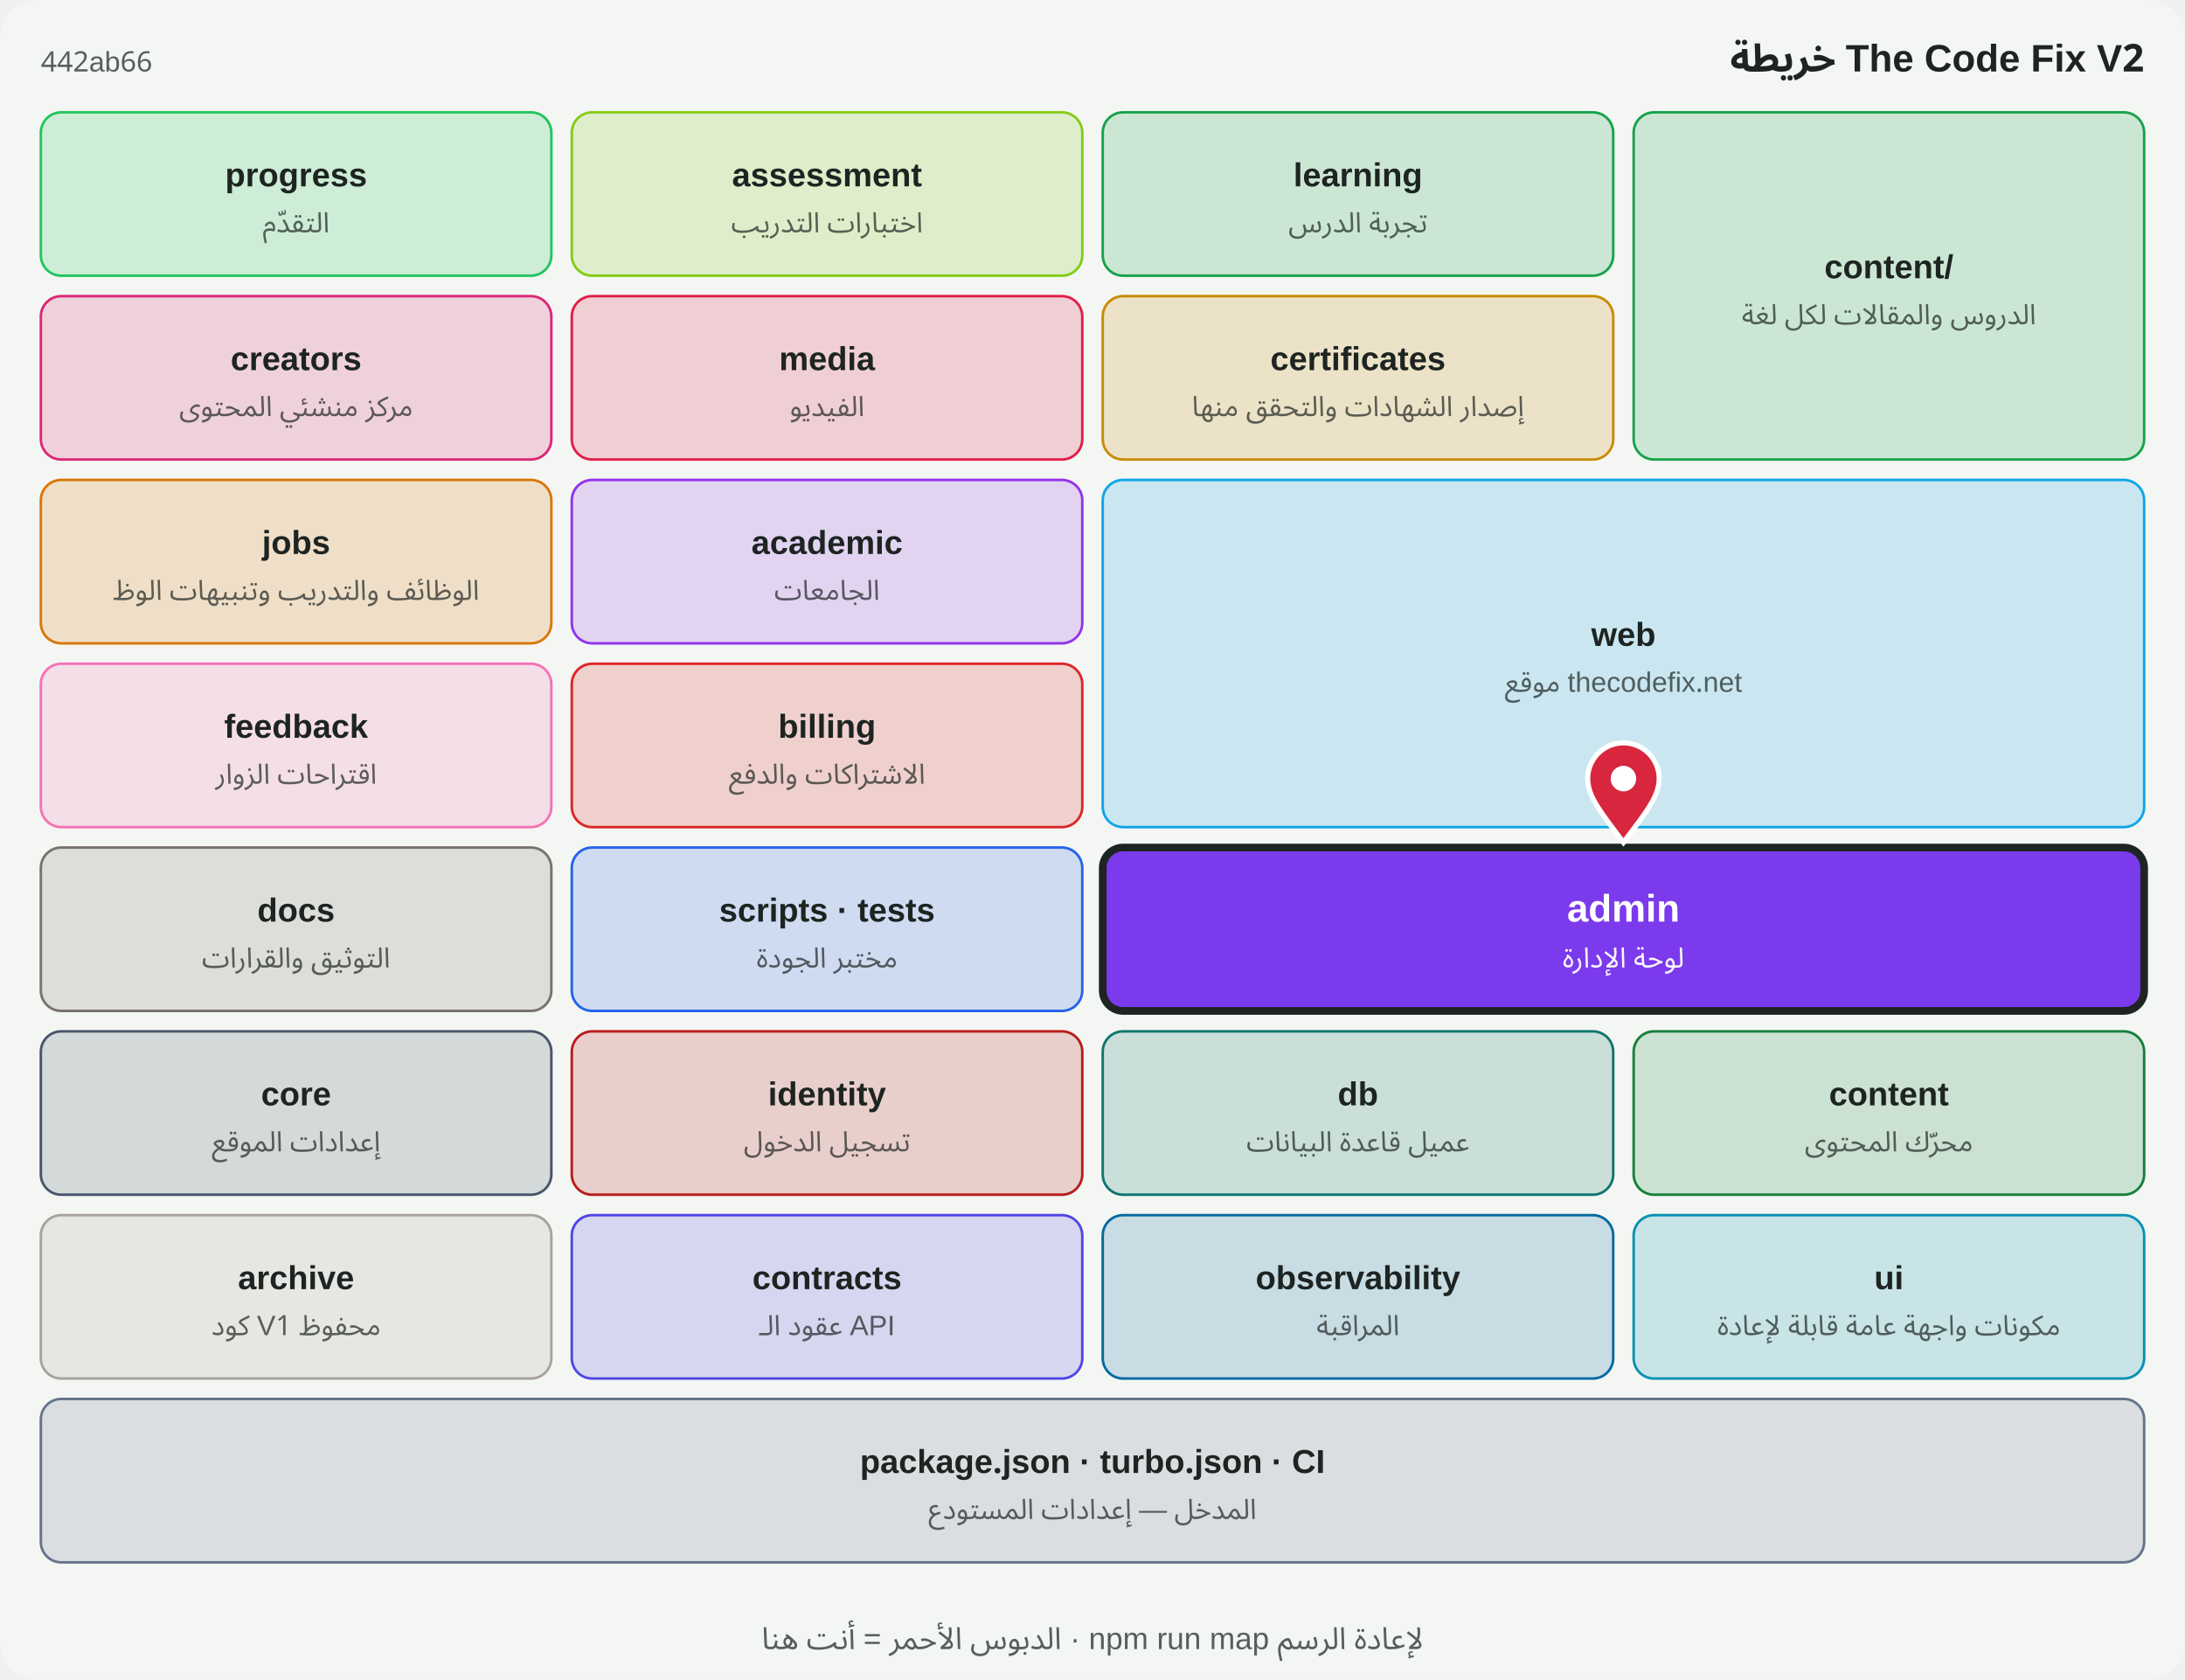
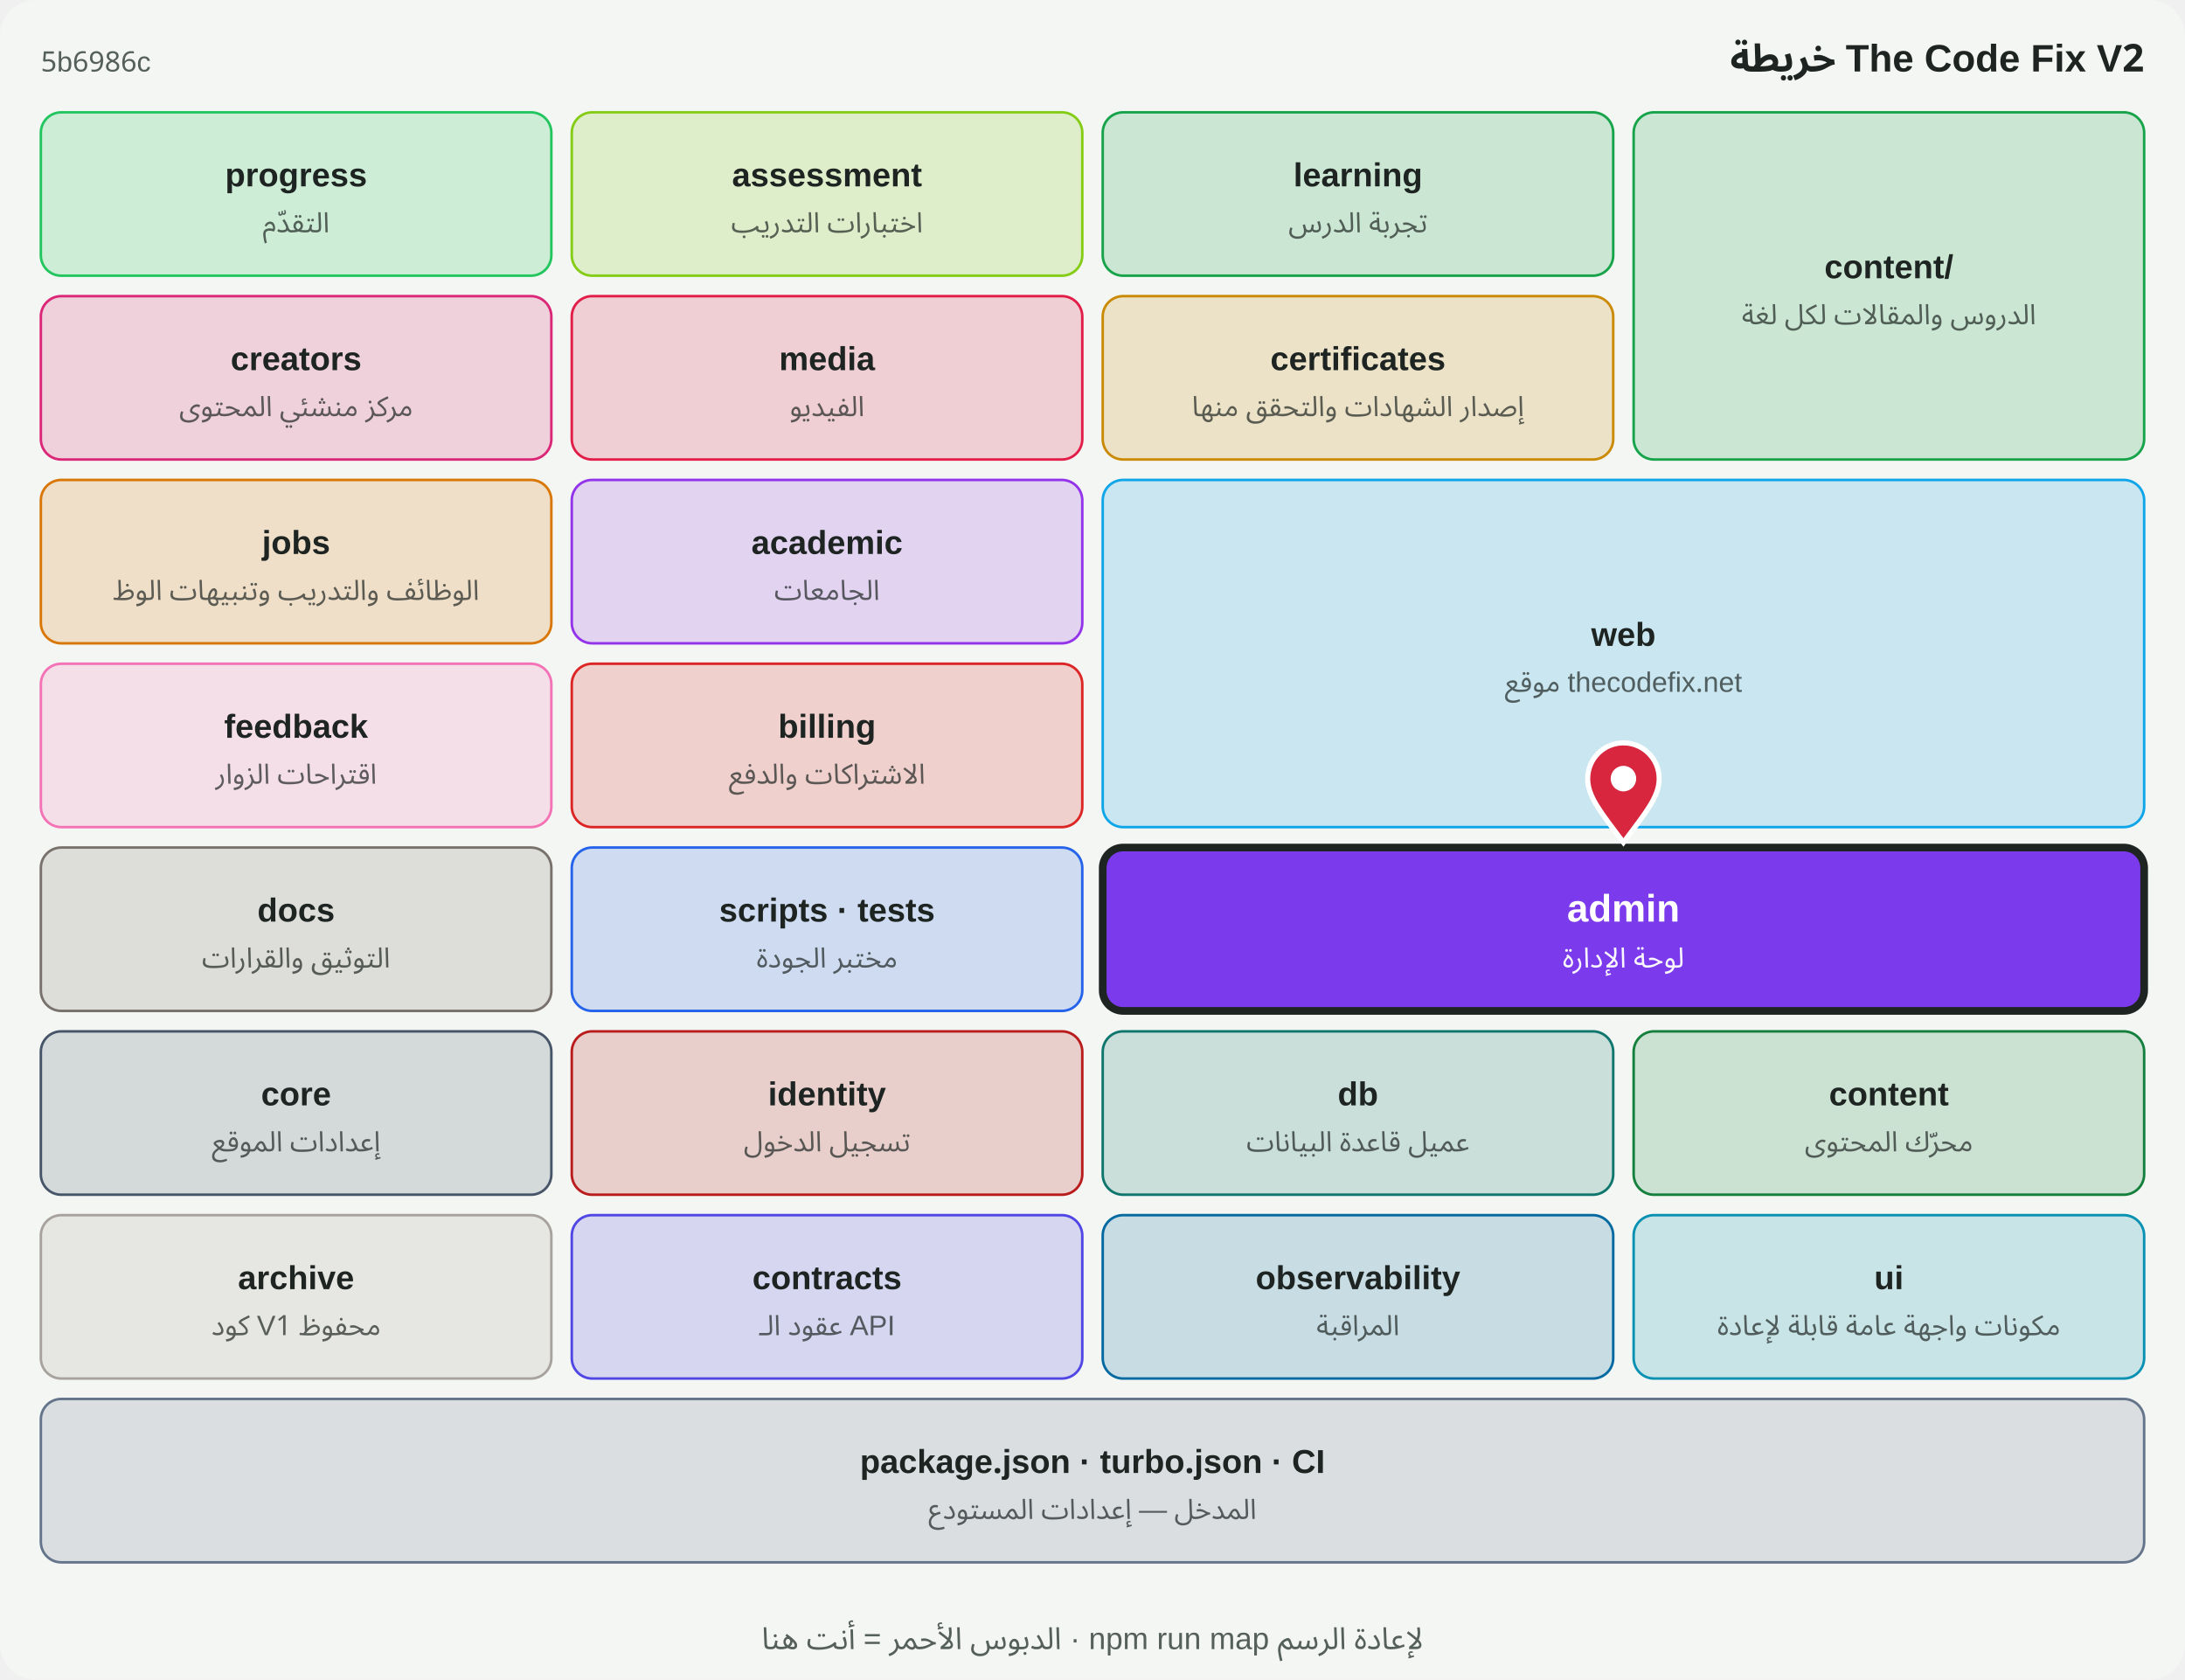
<svg xmlns="http://www.w3.org/2000/svg" viewBox="0 0 856 658" width="856" height="658" font-family="'Segoe UI', Tahoma, 'Noto Sans Arabic', Arial, sans-serif" role="img" aria-label="خريطة مشروع The Code Fix — لوحة الإدارة: العمليات (@tcf/admin)">
  <rect width="856" height="658" rx="14" fill="#f4f6f3" />
  <text x="840" y="28" text-anchor="end" font-size="15" font-weight="700" fill="#1d2421">خريطة The Code Fix V2</text>
-   <text x="16" y="28" font-size="11" fill="#56605b">442ab66</text>
+   <text x="16" y="28" font-size="11" fill="#56605b">5b6986c</text>
  <g>
    <rect x="640" y="44" width="200" height="136" rx="8" fill="#16a34a" fill-opacity="0.18" stroke="#16a34a" stroke-width="1" />
    <text x="740" y="109" text-anchor="middle" font-size="13" font-weight="600" fill="#1d2421">content/</text>
    <text x="740" y="127" text-anchor="middle" font-size="11" fill="#1d2421" fill-opacity="0.7">الدروس والمقالات لكل لغة</text>
  </g>
  <g>
    <rect x="432" y="44" width="200" height="64" rx="8" fill="#16a34a" fill-opacity="0.18" stroke="#16a34a" stroke-width="1" />
    <text x="532" y="73" text-anchor="middle" font-size="13" font-weight="600" fill="#1d2421">learning</text>
    <text x="532" y="91" text-anchor="middle" font-size="11" fill="#1d2421" fill-opacity="0.7">تجربة الدرس</text>
  </g>
  <g>
    <rect x="224" y="44" width="200" height="64" rx="8" fill="#84cc16" fill-opacity="0.18" stroke="#84cc16" stroke-width="1" />
    <text x="324" y="73" text-anchor="middle" font-size="13" font-weight="600" fill="#1d2421">assessment</text>
    <text x="324" y="91" text-anchor="middle" font-size="11" fill="#1d2421" fill-opacity="0.7">اختبارات التدريب</text>
  </g>
  <g>
    <rect x="16" y="44" width="200" height="64" rx="8" fill="#22c55e" fill-opacity="0.18" stroke="#22c55e" stroke-width="1" />
    <text x="116" y="73" text-anchor="middle" font-size="13" font-weight="600" fill="#1d2421">progress</text>
    <text x="116" y="91" text-anchor="middle" font-size="11" fill="#1d2421" fill-opacity="0.7">التقدّم</text>
  </g>
  <g>
    <rect x="432" y="116" width="200" height="64" rx="8" fill="#ca8a04" fill-opacity="0.18" stroke="#ca8a04" stroke-width="1" />
    <text x="532" y="145" text-anchor="middle" font-size="13" font-weight="600" fill="#1d2421">certificates</text>
    <text x="532" y="163" text-anchor="middle" font-size="11" fill="#1d2421" fill-opacity="0.7">إصدار الشهادات والتحقق منها</text>
  </g>
  <g>
    <rect x="224" y="116" width="200" height="64" rx="8" fill="#e11d48" fill-opacity="0.18" stroke="#e11d48" stroke-width="1" />
    <text x="324" y="145" text-anchor="middle" font-size="13" font-weight="600" fill="#1d2421">media</text>
    <text x="324" y="163" text-anchor="middle" font-size="11" fill="#1d2421" fill-opacity="0.7">الفيديو</text>
  </g>
  <g>
    <rect x="16" y="116" width="200" height="64" rx="8" fill="#db2777" fill-opacity="0.18" stroke="#db2777" stroke-width="1" />
    <text x="116" y="145" text-anchor="middle" font-size="13" font-weight="600" fill="#1d2421">creators</text>
    <text x="116" y="163" text-anchor="middle" font-size="11" fill="#1d2421" fill-opacity="0.7">مركز منشئي المحتوى</text>
  </g>
  <g>
    <rect x="432" y="188" width="408" height="136" rx="8" fill="#0ea5e9" fill-opacity="0.18" stroke="#0ea5e9" stroke-width="1" />
    <text x="636" y="253" text-anchor="middle" font-size="13" font-weight="600" fill="#1d2421">web</text>
    <text x="636" y="271" text-anchor="middle" font-size="11" fill="#1d2421" fill-opacity="0.7">موقع thecodefix.net</text>
  </g>
  <g>
    <rect x="224" y="188" width="200" height="64" rx="8" fill="#9333ea" fill-opacity="0.18" stroke="#9333ea" stroke-width="1" />
    <text x="324" y="217" text-anchor="middle" font-size="13" font-weight="600" fill="#1d2421">academic</text>
    <text x="324" y="235" text-anchor="middle" font-size="11" fill="#1d2421" fill-opacity="0.7">الجامعات</text>
  </g>
  <g>
    <rect x="16" y="188" width="200" height="64" rx="8" fill="#d97706" fill-opacity="0.18" stroke="#d97706" stroke-width="1" />
    <text x="116" y="217" text-anchor="middle" font-size="13" font-weight="600" fill="#1d2421">jobs</text>
    <text x="116" y="235" text-anchor="middle" font-size="11" fill="#1d2421" fill-opacity="0.7">الوظائف والتدريب وتنبيهات الوظ</text>
  </g>
  <g>
    <rect x="224" y="260" width="200" height="64" rx="8" fill="#dc2626" fill-opacity="0.18" stroke="#dc2626" stroke-width="1" />
    <text x="324" y="289" text-anchor="middle" font-size="13" font-weight="600" fill="#1d2421">billing</text>
    <text x="324" y="307" text-anchor="middle" font-size="11" fill="#1d2421" fill-opacity="0.7">الاشتراكات والدفع</text>
  </g>
  <g>
    <rect x="16" y="260" width="200" height="64" rx="8" fill="#f472b6" fill-opacity="0.18" stroke="#f472b6" stroke-width="1" />
    <text x="116" y="289" text-anchor="middle" font-size="13" font-weight="600" fill="#1d2421">feedback</text>
    <text x="116" y="307" text-anchor="middle" font-size="11" fill="#1d2421" fill-opacity="0.7">اقتراحات الزوار</text>
  </g>
  <g>
    <rect x="432" y="332" width="408" height="64" rx="8" fill="#7c3aed" fill-opacity="1" stroke="#1d2421" stroke-width="3" />
    <text x="636" y="361" text-anchor="middle" font-size="15" font-weight="700" fill="#ffffff">admin</text>
    <text x="636" y="379" text-anchor="middle" font-size="11" fill="#ffffff" fill-opacity="0.95">لوحة الإدارة</text>
  </g>
  <path d="M636 330 c-9 -12 -14 -18 -14 -25 a14 14 0 0 1 28 0 c0 7 -5 13 -14 25z" fill="#d7263d" stroke="#fff" stroke-width="2" />
  <circle cx="636" cy="305" r="5" fill="#fff" />
  <g>
    <rect x="224" y="332" width="200" height="64" rx="8" fill="#2563eb" fill-opacity="0.18" stroke="#2563eb" stroke-width="1" />
    <text x="324" y="361" text-anchor="middle" font-size="13" font-weight="600" fill="#1d2421">scripts · tests</text>
    <text x="324" y="379" text-anchor="middle" font-size="11" fill="#1d2421" fill-opacity="0.7">مختبر الجودة</text>
  </g>
  <g>
    <rect x="16" y="332" width="200" height="64" rx="8" fill="#78716c" fill-opacity="0.18" stroke="#78716c" stroke-width="1" />
    <text x="116" y="361" text-anchor="middle" font-size="13" font-weight="600" fill="#1d2421">docs</text>
    <text x="116" y="379" text-anchor="middle" font-size="11" fill="#1d2421" fill-opacity="0.7">التوثيق والقرارات</text>
  </g>
  <g>
    <rect x="640" y="404" width="200" height="64" rx="8" fill="#15803d" fill-opacity="0.18" stroke="#15803d" stroke-width="1" />
    <text x="740" y="433" text-anchor="middle" font-size="13" font-weight="600" fill="#1d2421">content</text>
    <text x="740" y="451" text-anchor="middle" font-size="11" fill="#1d2421" fill-opacity="0.7">محرّك المحتوى</text>
  </g>
  <g>
    <rect x="432" y="404" width="200" height="64" rx="8" fill="#0f766e" fill-opacity="0.18" stroke="#0f766e" stroke-width="1" />
    <text x="532" y="433" text-anchor="middle" font-size="13" font-weight="600" fill="#1d2421">db</text>
    <text x="532" y="451" text-anchor="middle" font-size="11" fill="#1d2421" fill-opacity="0.7">عميل قاعدة البيانات</text>
  </g>
  <g>
    <rect x="224" y="404" width="200" height="64" rx="8" fill="#b91c1c" fill-opacity="0.18" stroke="#b91c1c" stroke-width="1" />
    <text x="324" y="433" text-anchor="middle" font-size="13" font-weight="600" fill="#1d2421">identity</text>
    <text x="324" y="451" text-anchor="middle" font-size="11" fill="#1d2421" fill-opacity="0.7">تسجيل الدخول</text>
  </g>
  <g>
    <rect x="16" y="404" width="200" height="64" rx="8" fill="#475569" fill-opacity="0.18" stroke="#475569" stroke-width="1" />
    <text x="116" y="433" text-anchor="middle" font-size="13" font-weight="600" fill="#1d2421">core</text>
    <text x="116" y="451" text-anchor="middle" font-size="11" fill="#1d2421" fill-opacity="0.7">إعدادات الموقع</text>
  </g>
  <g>
    <rect x="640" y="476" width="200" height="64" rx="8" fill="#0891b2" fill-opacity="0.18" stroke="#0891b2" stroke-width="1" />
    <text x="740" y="505" text-anchor="middle" font-size="13" font-weight="600" fill="#1d2421">ui</text>
    <text x="740" y="523" text-anchor="middle" font-size="11" fill="#1d2421" fill-opacity="0.7">مكونات واجهة عامة قابلة لإعادة</text>
  </g>
  <g>
    <rect x="432" y="476" width="200" height="64" rx="8" fill="#0369a1" fill-opacity="0.18" stroke="#0369a1" stroke-width="1" />
    <text x="532" y="505" text-anchor="middle" font-size="13" font-weight="600" fill="#1d2421">observability</text>
    <text x="532" y="523" text-anchor="middle" font-size="11" fill="#1d2421" fill-opacity="0.7">المراقبة</text>
  </g>
  <g>
    <rect x="224" y="476" width="200" height="64" rx="8" fill="#4f46e5" fill-opacity="0.18" stroke="#4f46e5" stroke-width="1" />
    <text x="324" y="505" text-anchor="middle" font-size="13" font-weight="600" fill="#1d2421">contracts</text>
    <text x="324" y="523" text-anchor="middle" font-size="11" fill="#1d2421" fill-opacity="0.7">عقود الـ API</text>
  </g>
  <g>
    <rect x="16" y="476" width="200" height="64" rx="8" fill="#a8a29e" fill-opacity="0.18" stroke="#a8a29e" stroke-width="1" />
    <text x="116" y="505" text-anchor="middle" font-size="13" font-weight="600" fill="#1d2421">archive</text>
    <text x="116" y="523" text-anchor="middle" font-size="11" fill="#1d2421" fill-opacity="0.7">كود V1 محفوظ</text>
  </g>
  <g>
    <rect x="16" y="548" width="824" height="64" rx="8" fill="#64748b" fill-opacity="0.18" stroke="#64748b" stroke-width="1" />
    <text x="428" y="577" text-anchor="middle" font-size="13" font-weight="600" fill="#1d2421">package.json · turbo.json · CI</text>
    <text x="428" y="595" text-anchor="middle" font-size="11" fill="#1d2421" fill-opacity="0.7">المدخل — إعدادات المستودع</text>
  </g>
  <text x="428" y="646" text-anchor="middle" font-size="12" fill="#56605b">الدبوس الأحمر = أنت هنا · npm run map لإعادة الرسم</text>
</svg>
